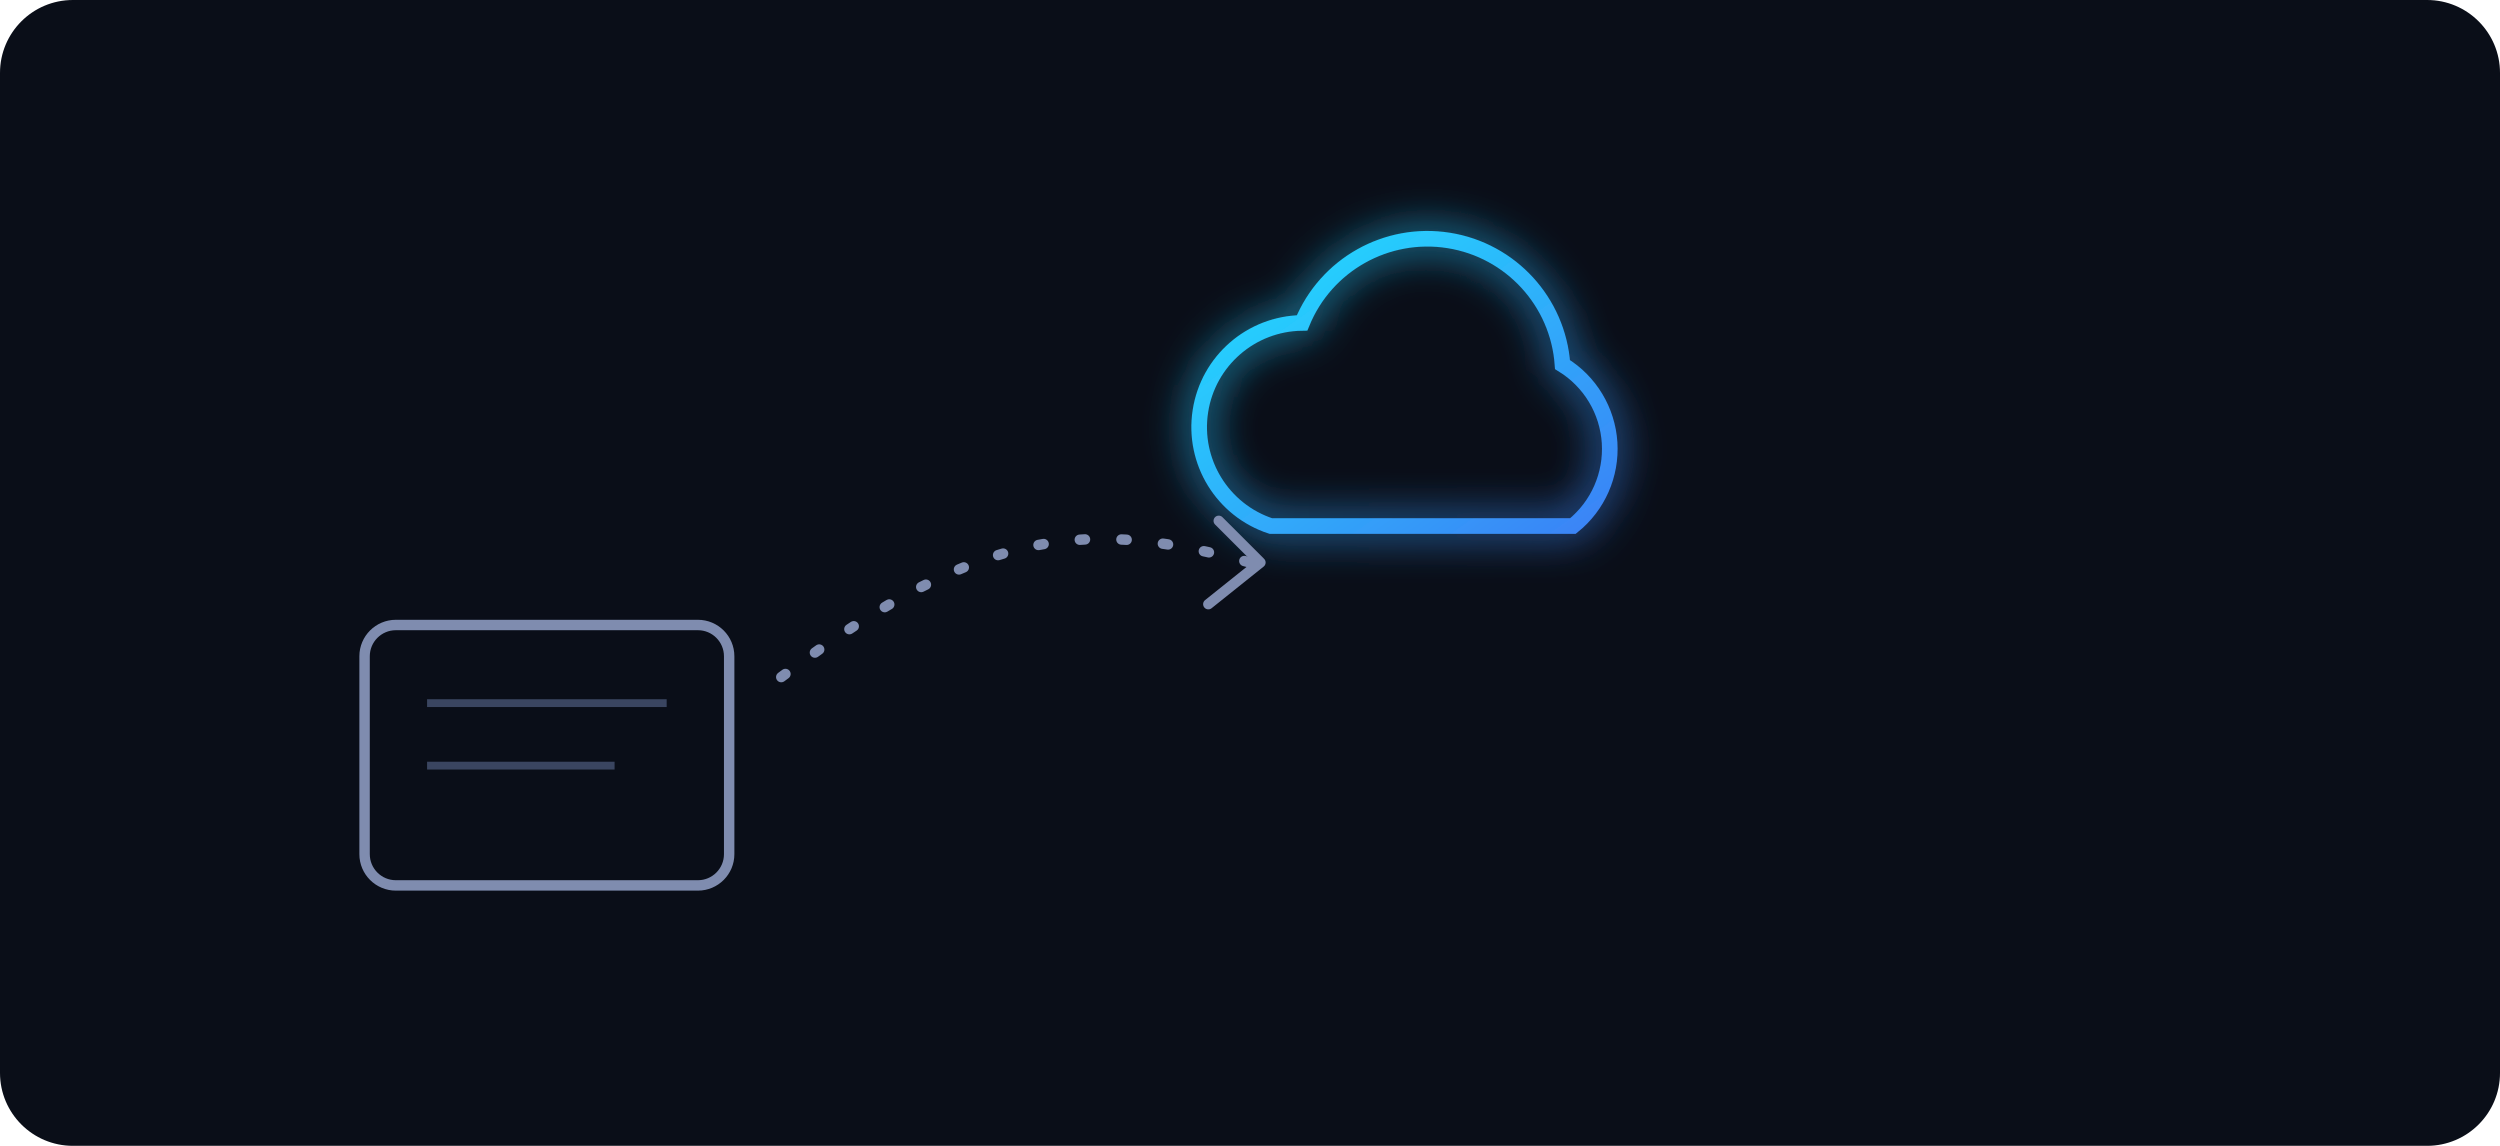
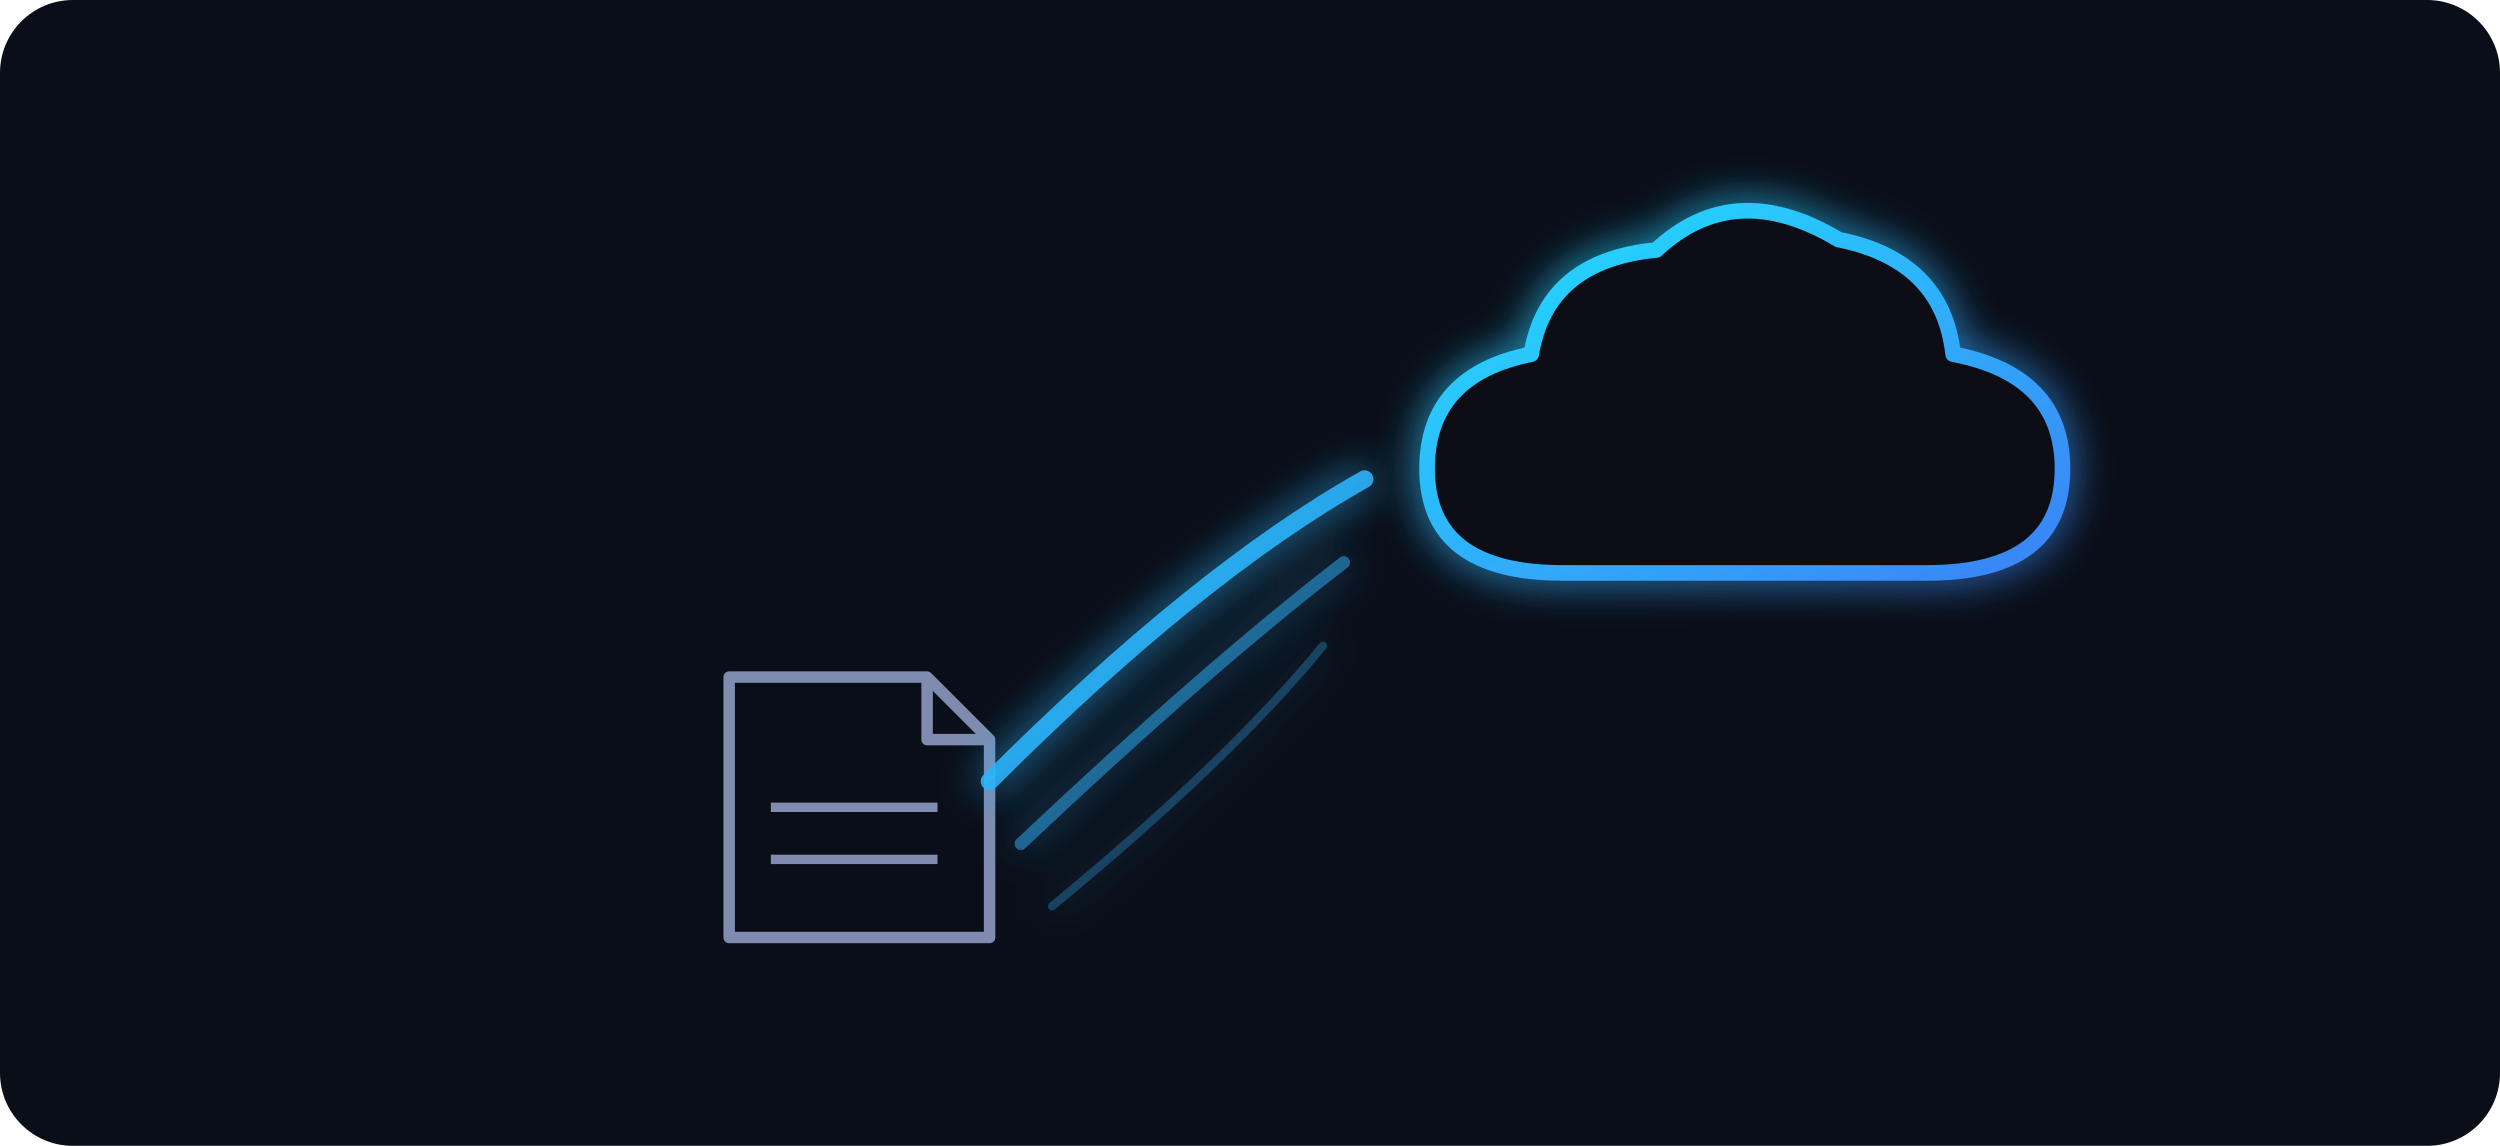
<svg xmlns="http://www.w3.org/2000/svg" viewBox="0 0 480 220">
  <defs>
-     <linearGradient id="grad-backupsync" x1="0" y1="0" x2="1" y2="1">
+     <linearGradient id="grad-t2" x1="0" y1="0" x2="1" y2="1">
      <stop offset="0%" stop-color="#22e1ff" />
      <stop offset="100%" stop-color="#3b82f6" />
    </linearGradient>
-     <filter id="glow-backupsync" x="-60%" y="-60%" width="220%" height="220%">
+     <filter id="glow-t2" x="-60%" y="-60%" width="220%" height="220%">
      <feGaussianBlur stdDeviation="4" result="blur" />
      <feMerge>
        <feMergeNode in="blur" />
        <feMergeNode in="SourceGraphic" />
      </feMerge>
    </filter>
  </defs>
  <rect x="0" y="0" width="480" height="220" rx="14" fill="#0a0e18" />
-   <rect x="70" y="120" width="70" height="50" rx="6" fill="none" stroke="#7f8caf" stroke-width="2" />
-   <line x1="82" y1="135" x2="128" y2="135" stroke="#3a4560" stroke-width="1.5" />
-   <line x1="82" y1="147" x2="118" y2="147" stroke="#3a4560" stroke-width="1.5" />
-   <path d="M300 70 a26 26 0 0 0 -50 -8 a20 20 0 0 0 -6 39 h58 a19 19 0 0 0 -2 -31 Z" fill="none" stroke="url(#grad-backupsync)" stroke-width="3" filter="url(#glow-backupsync)" />
-   <path d="M150 130 C 190 100, 210 100, 240 108" fill="none" stroke="#7f8caf" stroke-width="2" stroke-dasharray="1 7" stroke-linecap="round" />
-   <path d="M234 100 L242 108 L232 116" fill="none" stroke="#7f8caf" stroke-width="2" stroke-linecap="round" stroke-linejoin="round" />
+   <path d="M 140 130 H 178 L 190 142 V 180 H 140 Z" fill="#0a0e18" stroke="#7f8caf" stroke-width="2.2" stroke-linejoin="round" />
+   <path d="M 178 130 V 142 H 190" fill="none" stroke="#7f8caf" stroke-width="2.2" stroke-linejoin="round" />
+   <line x1="148" y1="155" x2="180" y2="155" stroke="#7f8caf" stroke-width="1.8" />
+   <line x1="148" y1="165" x2="180" y2="165" stroke="#7f8caf" stroke-width="1.8" />
+   <g stroke="url(#grad-t2)" fill="none" stroke-linecap="round" filter="url(#glow-t2)">
+     <path d="M 190 150 Q 230 110 262 92" stroke-width="3.4" opacity="0.9" />
+     <path d="M 196 162 Q 232 128 258 108" stroke-width="2.4" opacity="0.5" />
+     <path d="M 202 174 Q 236 146 254 124" stroke-width="1.6" opacity="0.3" />
+   </g>
+   <path d="M 300 110            Q 274 110 274 90            Q 274 72 294 68            Q 297 50 318 48            Q 333 34 353 46            Q 373 50 375 68            Q 396 72 396 90            Q 396 110 370 110            Z" fill="#0a0e18" stroke="url(#grad-t2)" stroke-width="3" stroke-linejoin="round" filter="url(#glow-t2)" />
</svg>
